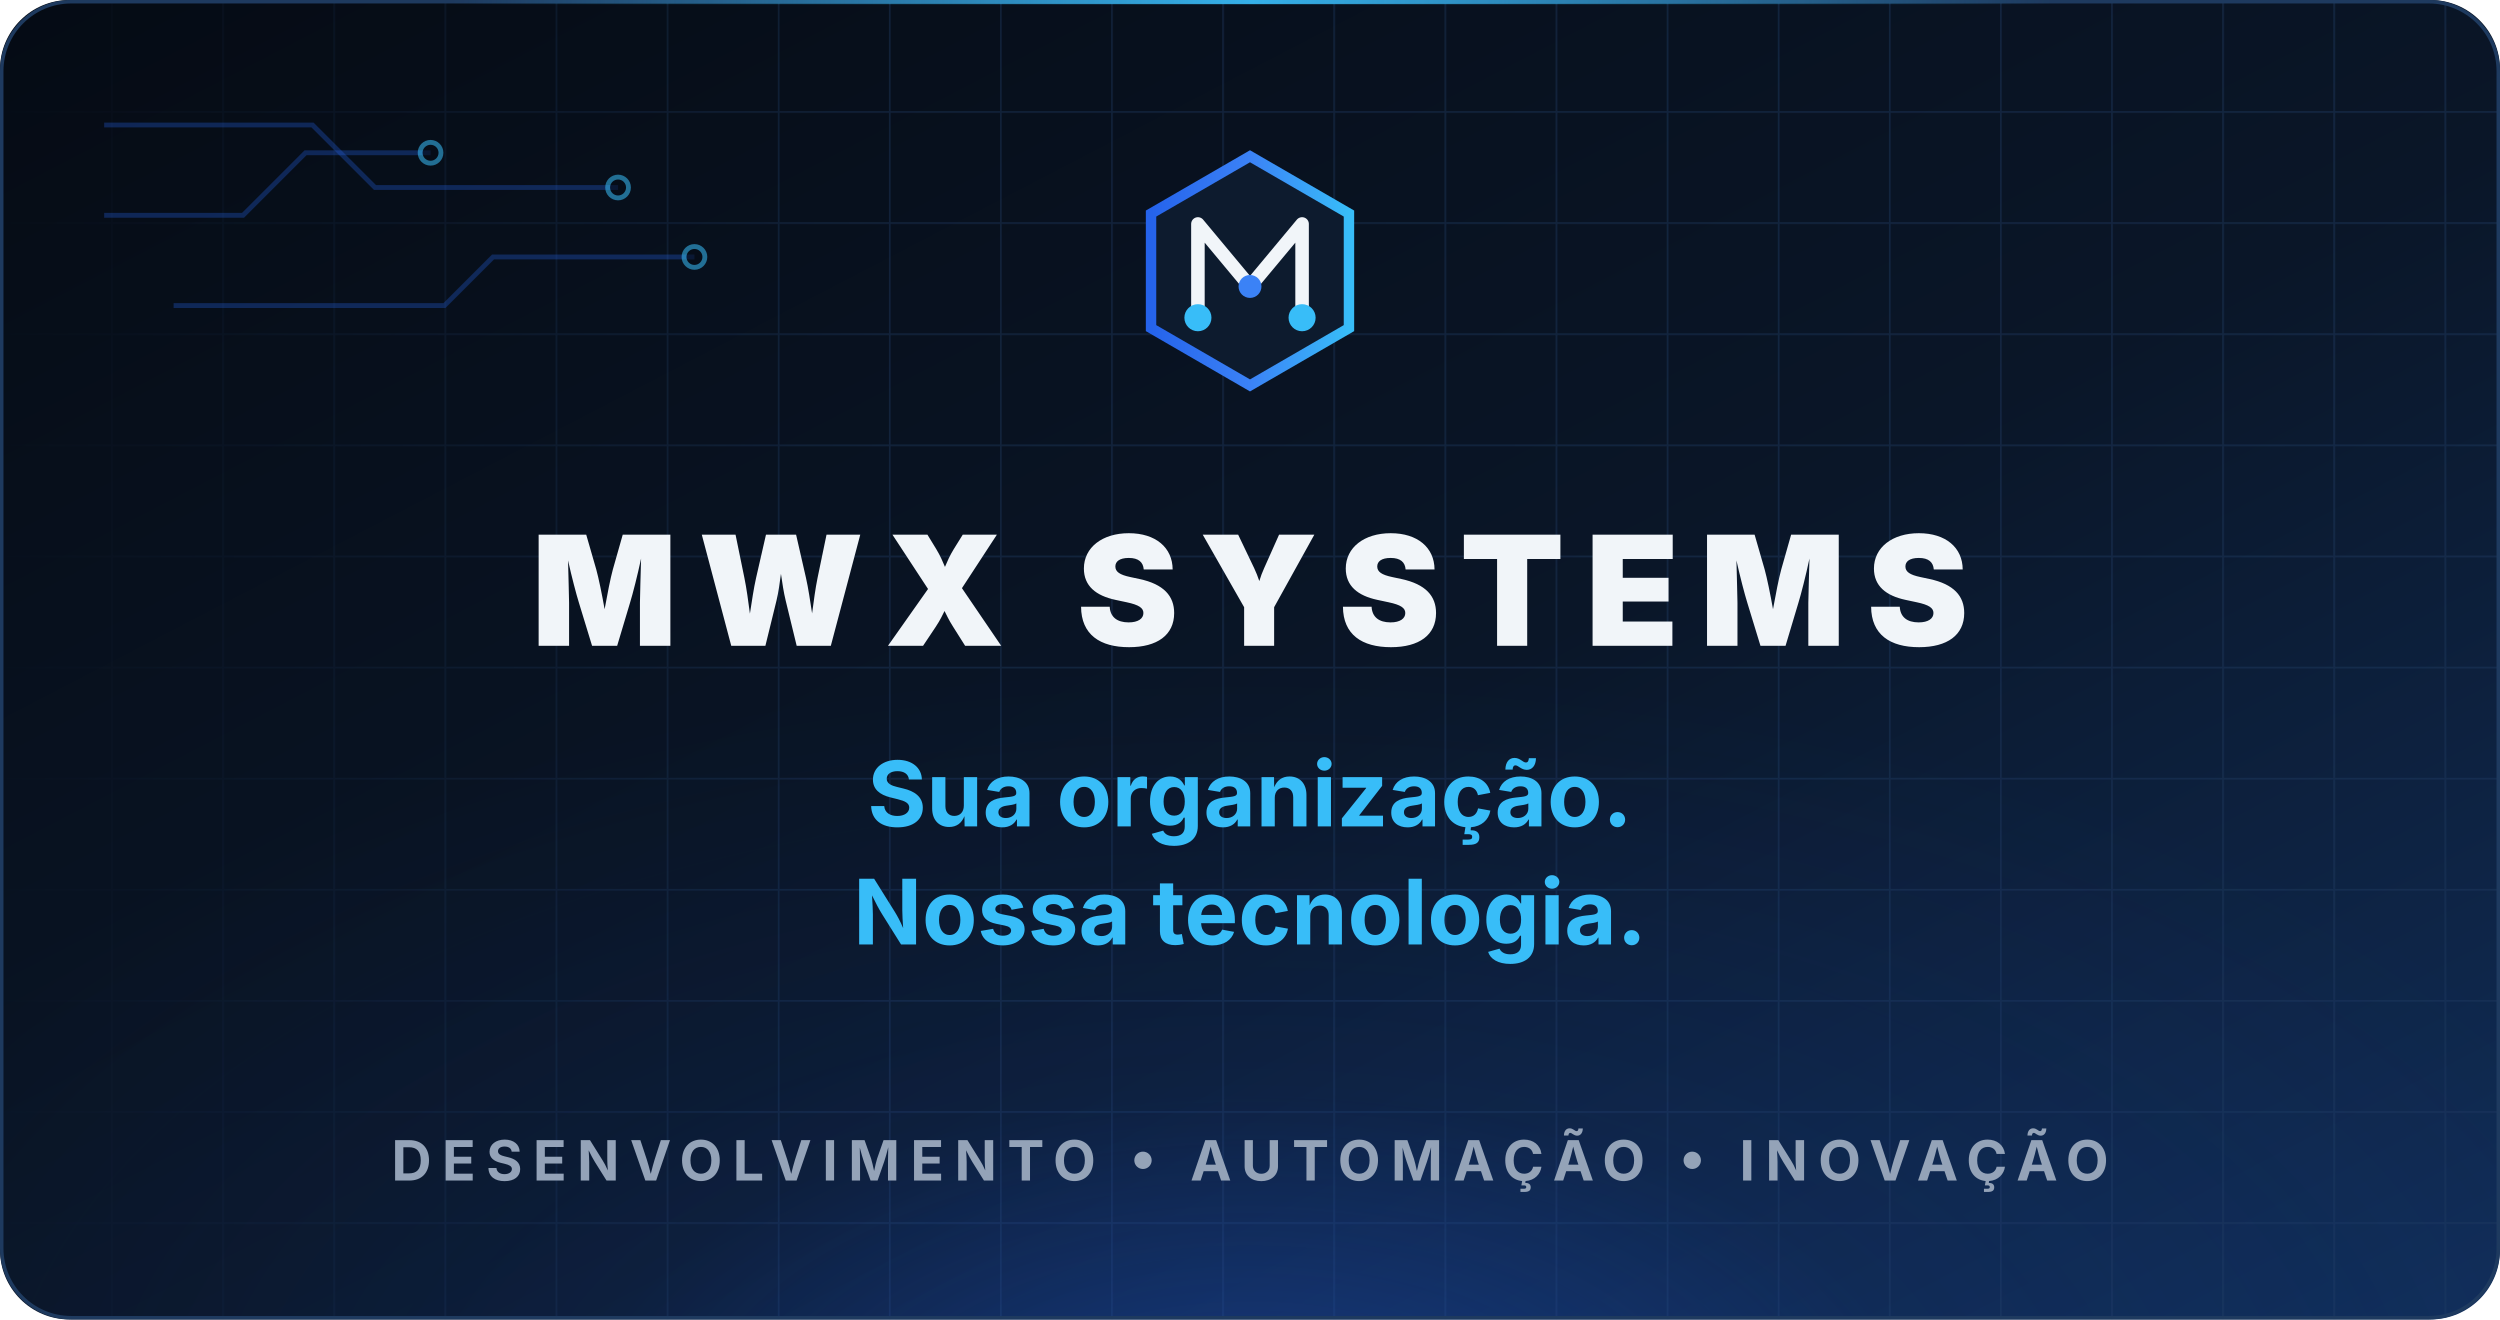
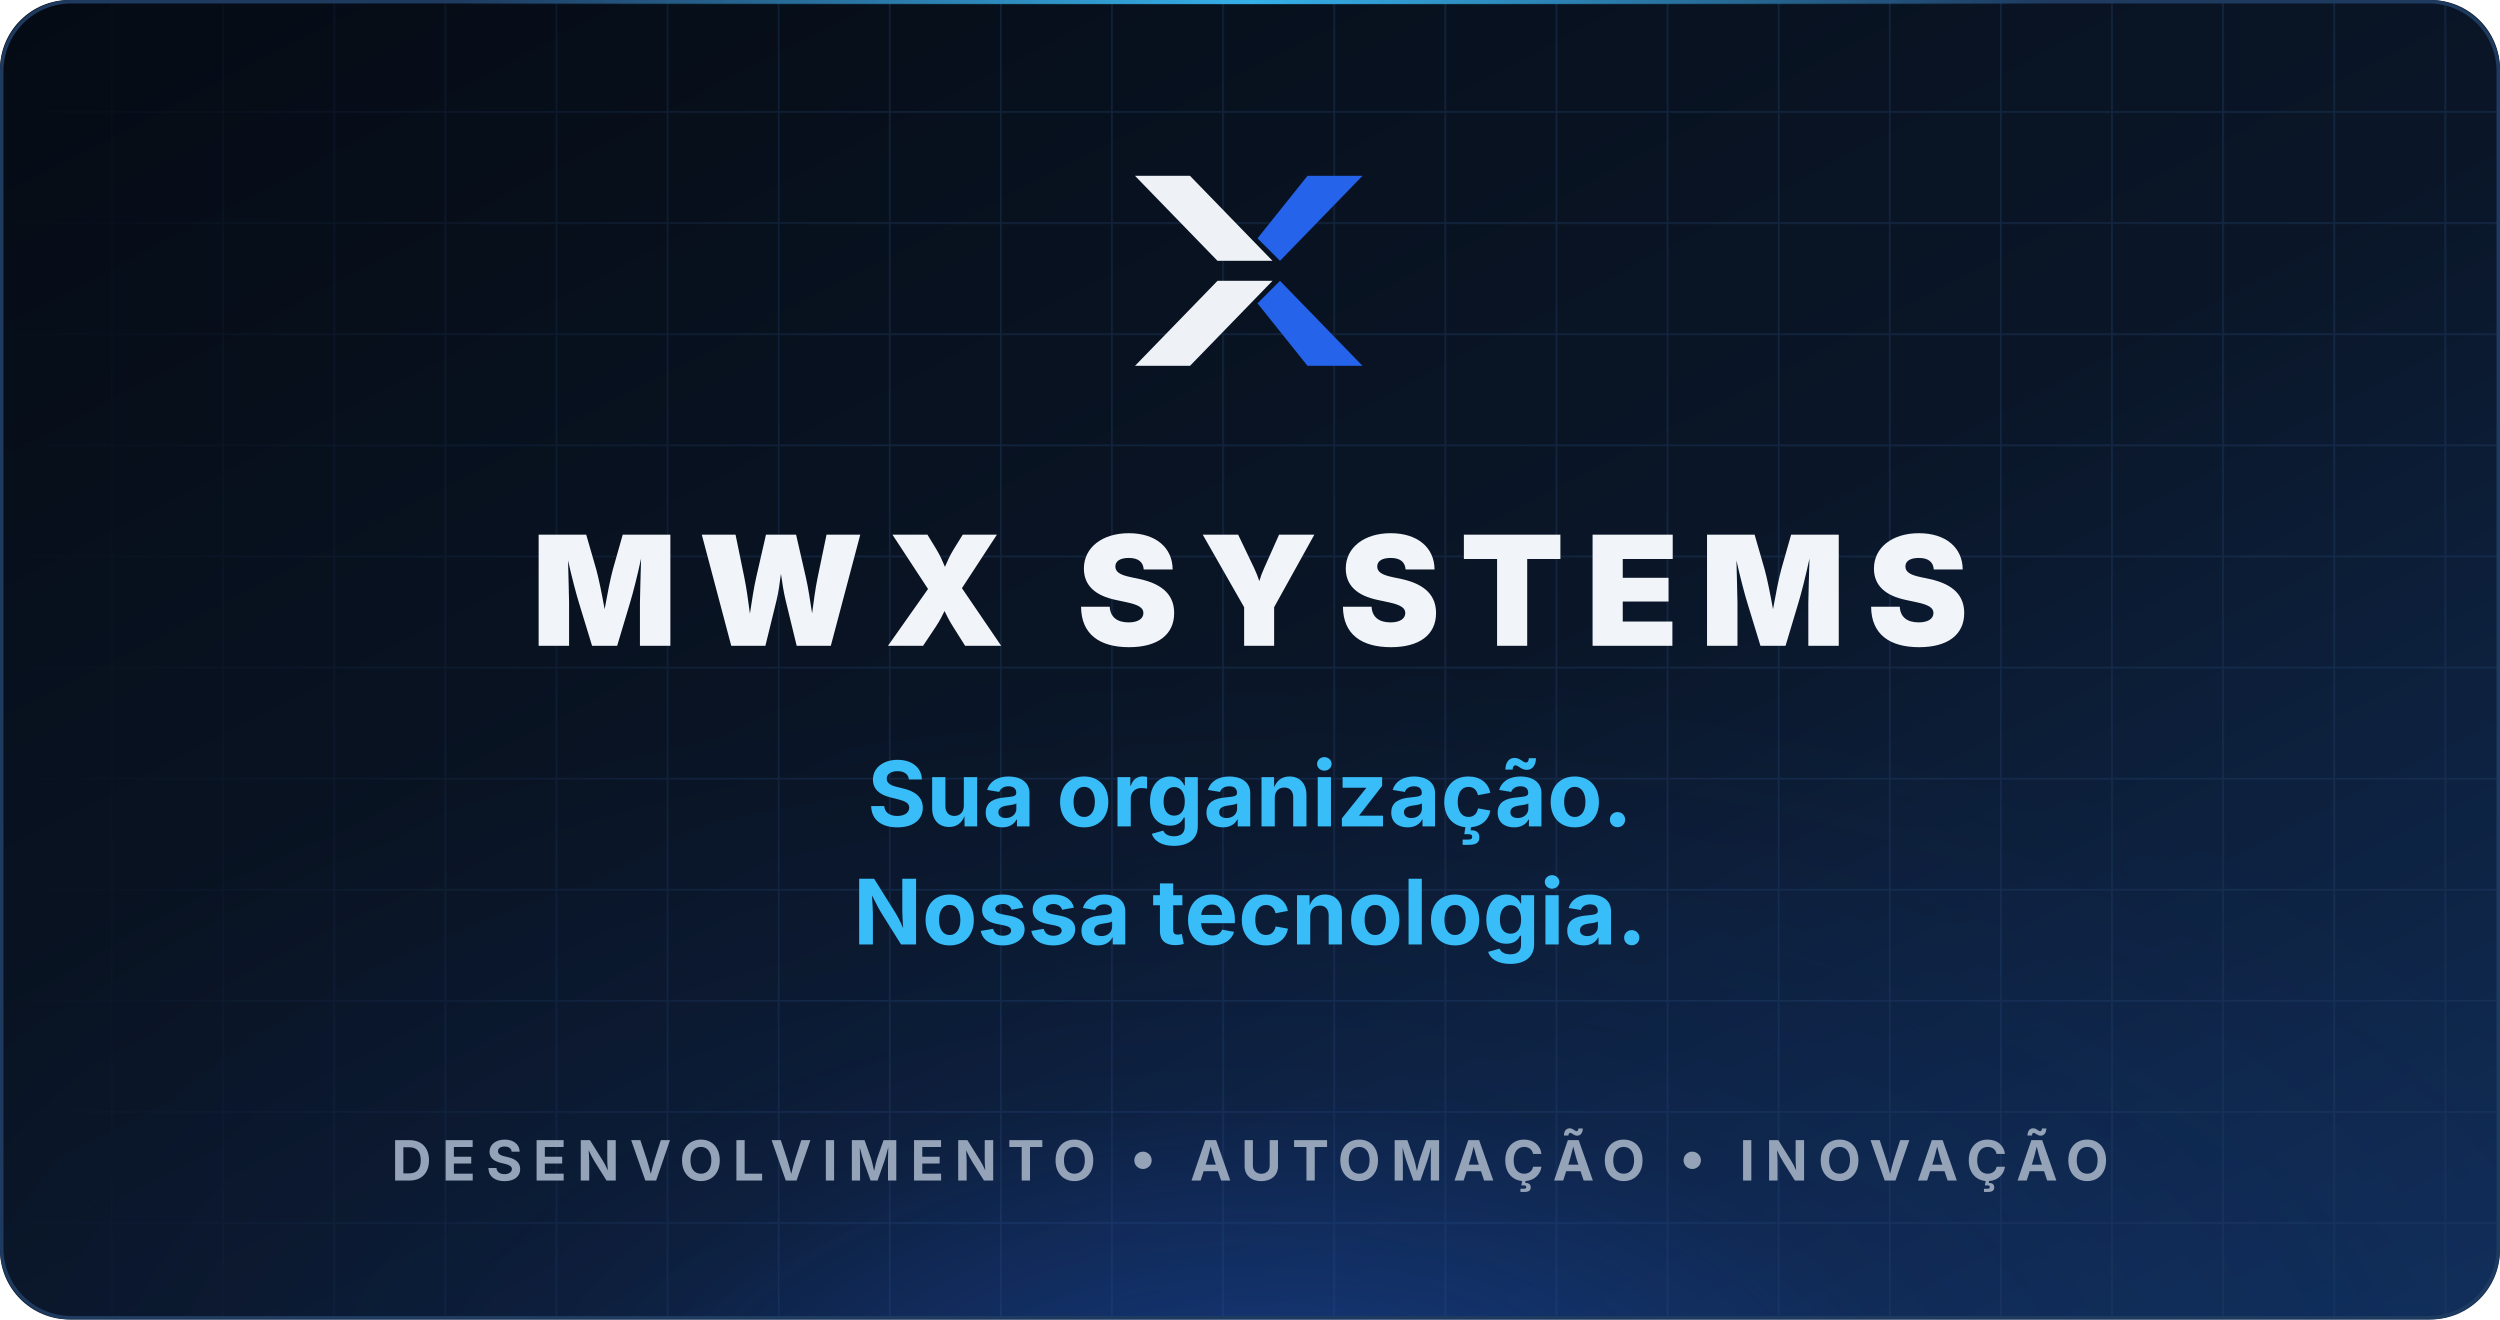
<svg xmlns="http://www.w3.org/2000/svg" width="720" height="380" viewBox="0 0 720 380" role="img" aria-label="MWX Systems. Sua organização. Nossa tecnologia." font-family="'Segoe UI', 'Inter', 'Helvetica Neue', Arial, sans-serif">
  <defs>
    <linearGradient id="bgfm" x1="0" y1="0" x2="1" y2="1">
      <stop offset="0" stop-color="#050B14" />
      <stop offset=".55" stop-color="#0A1628" />
      <stop offset="1" stop-color="#102D58" />
    </linearGradient>
    <radialGradient id="glowfm" cx="0.5" cy="1.1" r=".6">
      <stop offset="0" stop-color="#2563EB" stop-opacity=".38" />
      <stop offset=".45" stop-color="#2563EB" stop-opacity=".08" />
      <stop offset="1" stop-color="#2563EB" stop-opacity="0" />
    </radialGradient>
    <pattern id="gridfm" width="32" height="32" patternUnits="userSpaceOnUse">
      <path d="M32 0H0V32" fill="none" stroke="#1E3A5F" stroke-width="1" opacity=".45" />
    </pattern>
    <linearGradient id="edgefm" x1="0" y1="0" x2="1" y2="0">
      <stop offset="0" stop-color="#38BDF8" stop-opacity="0" />
      <stop offset=".5" stop-color="#38BDF8" stop-opacity=".9" />
      <stop offset="1" stop-color="#38BDF8" stop-opacity="0" />
    </linearGradient>
    <linearGradient id="txtfm" x1="0" y1="0" x2="1" y2="0">
      <stop offset="0" stop-color="#2563EB" />
      <stop offset=".5" stop-color="#3B82F6" />
      <stop offset="1" stop-color="#38BDF8" />
    </linearGradient>
    <linearGradient id="fadefm" x1="0" y1="0" x2="1" y2="0">
      <stop offset="0" stop-color="#fff" stop-opacity="0" />
      <stop offset=".35" stop-color="#fff" stop-opacity=".9" />
      <stop offset="1" stop-color="#fff" />
    </linearGradient>
    <mask id="gmfm">
      <rect width="720" height="380" fill="url(#fadefm)" />
    </mask>
    <clipPath id="clipfm">
      <rect width="720" height="380" rx="20" />
    </clipPath>
  </defs>
  <g clip-path="url(#clipfm)">
    <rect width="720" height="380" fill="url(#bgfm)" />
    <rect width="720" height="380" fill="url(#gridfm)" mask="url(#gmfm)" />
    <rect width="720" height="380" fill="url(#glowfm)" />
  </g>
  <rect x=".5" y=".5" width="719" height="379" rx="20" fill="none" stroke="#1E3A5F" />
  <rect x="130" y="0" width="461" height="1.2" fill="url(#edgefm)" />
-   <path d="M30 36 h60.0 l18.0 18.0 h70.0" fill="none" stroke="#2563EB" stroke-width="1.4" opacity="0.3" />
-   <path d="M30 62.0 h40.0 l18.0 -18.0 h36.0" fill="none" stroke="#2563EB" stroke-width="1.4" opacity="0.3" />
-   <path d="M50.0 88.0 h78.0 l14.0 -14.0 h58.0" fill="none" stroke="#2563EB" stroke-width="1.4" opacity="0.3" />
-   <circle cx="178.0" cy="54.0" r="3" fill="#050B14" stroke="#38BDF8" stroke-width="1.4" opacity="0.55" />
-   <circle cx="124.0" cy="44.0" r="3" fill="#050B14" stroke="#38BDF8" stroke-width="1.4" opacity="0.55" />
-   <circle cx="200.0" cy="74.0" r="3" fill="#050B14" stroke="#38BDF8" stroke-width="1.4" opacity="0.55" />
-   <g transform="translate(324.0 42) scale(1.5)">
-     <path d="M24 2 43 13v22L24 46 5 35V13Z" fill="#0D1B2E" stroke="url(#txtfm)" stroke-width="2" />
-     <path d="M14 33V15l10 12 10-12v18" fill="none" stroke="#F1F5F9" stroke-width="2.6" stroke-linecap="round" stroke-linejoin="round" />
-     <circle cx="14" cy="33" r="2.6" fill="#38BDF8" />
-     <circle cx="34" cy="33" r="2.6" fill="#38BDF8" />
-     <circle cx="24" cy="27" r="2.2" fill="#3B82F6" />
+   <g transform="translate(324.0 42) scale(0.72)">
+     <path d="M4 12h22l33 34H37Z" fill="#EEF2F7" />
+     <path d="M37 54h22L26 88H4Z" fill="#EEF2F7" />
+     <path d="M73 12h22L62 46 53 37Z" fill="#2563EB" />
+     <path d="M53 63l9-9 33 34H73Z" fill="#2563EB" />
  </g>
  <text x="360.0" y="186" text-anchor="middle" fill="#F1F5F9" font-size="44" font-weight="900" letter-spacing="6">MWX SYSTEMS</text>
  <text x="360.0" y="238.0" fill="#38BDF8" font-size="26" font-weight="700" text-anchor="middle">Sua organização.</text>
  <text x="360.0" y="272.0" fill="#38BDF8" font-size="26" font-weight="700" text-anchor="middle">Nossa tecnologia.</text>
  <text x="360.0" y="340" text-anchor="middle" fill="#94A3B8" font-size="16" font-weight="700" letter-spacing="3">DESENVOLVIMENTO • AUTOMAÇÃO • INOVAÇÃO</text>
</svg>
